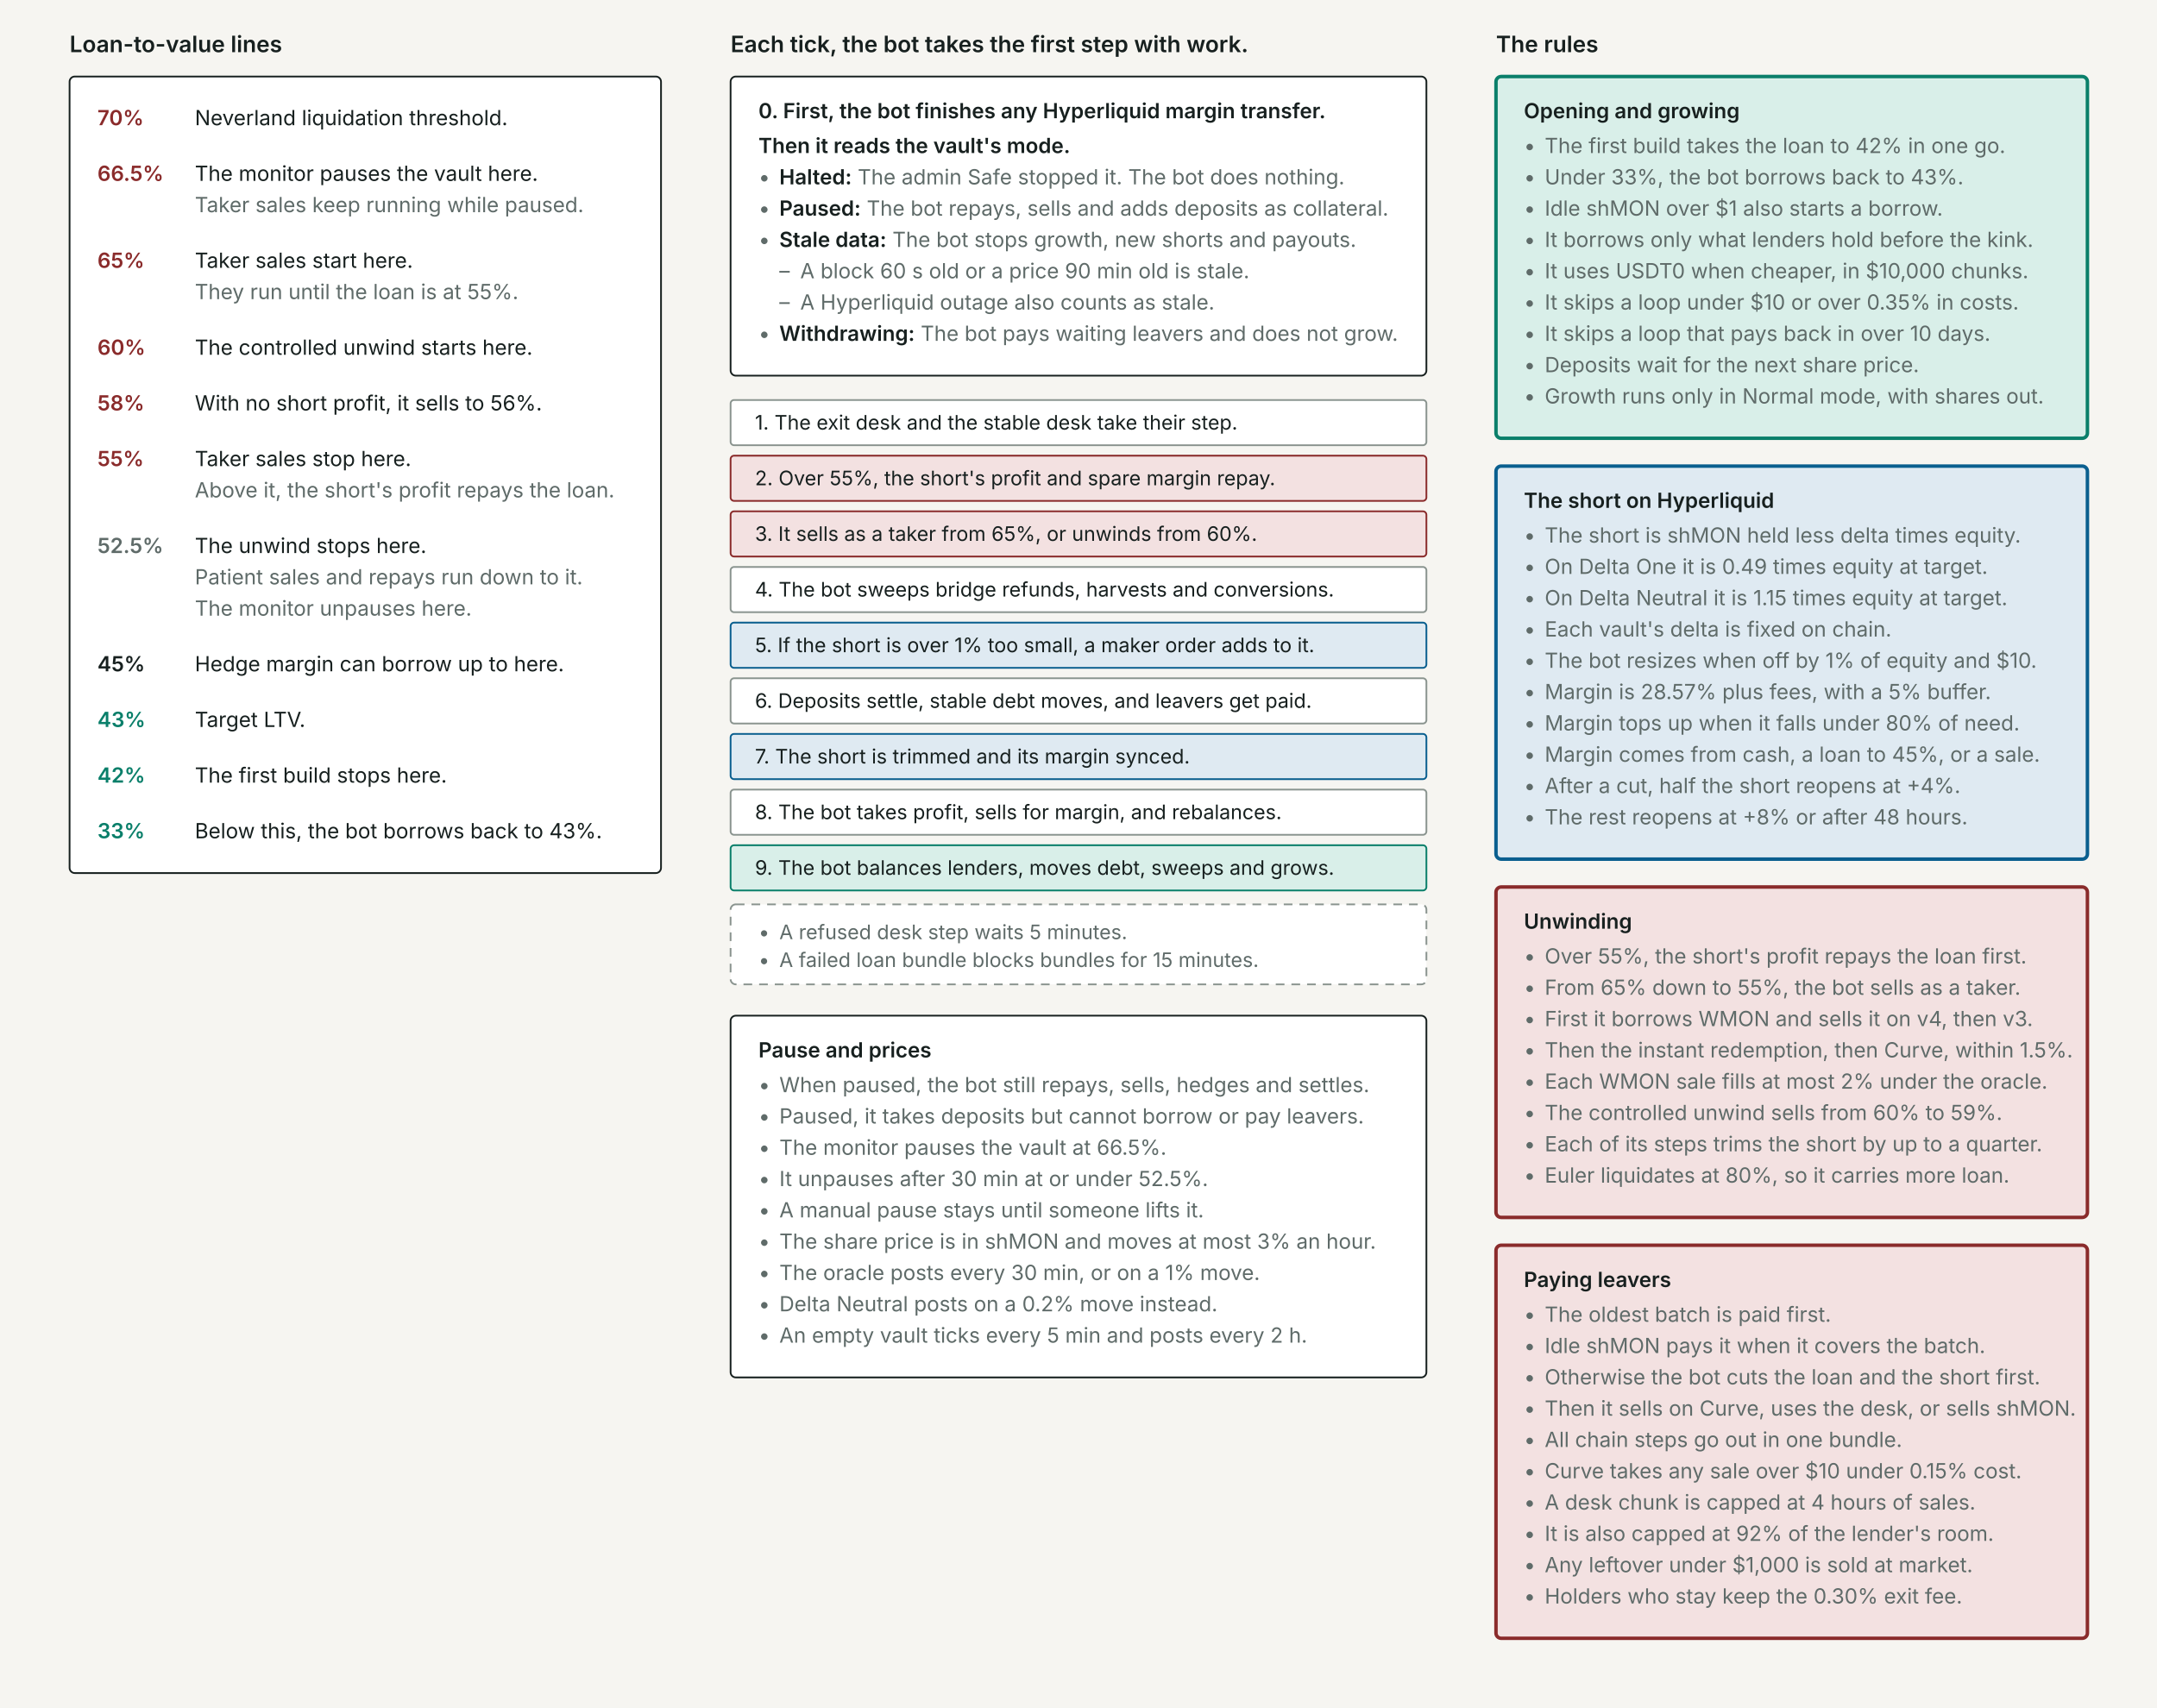
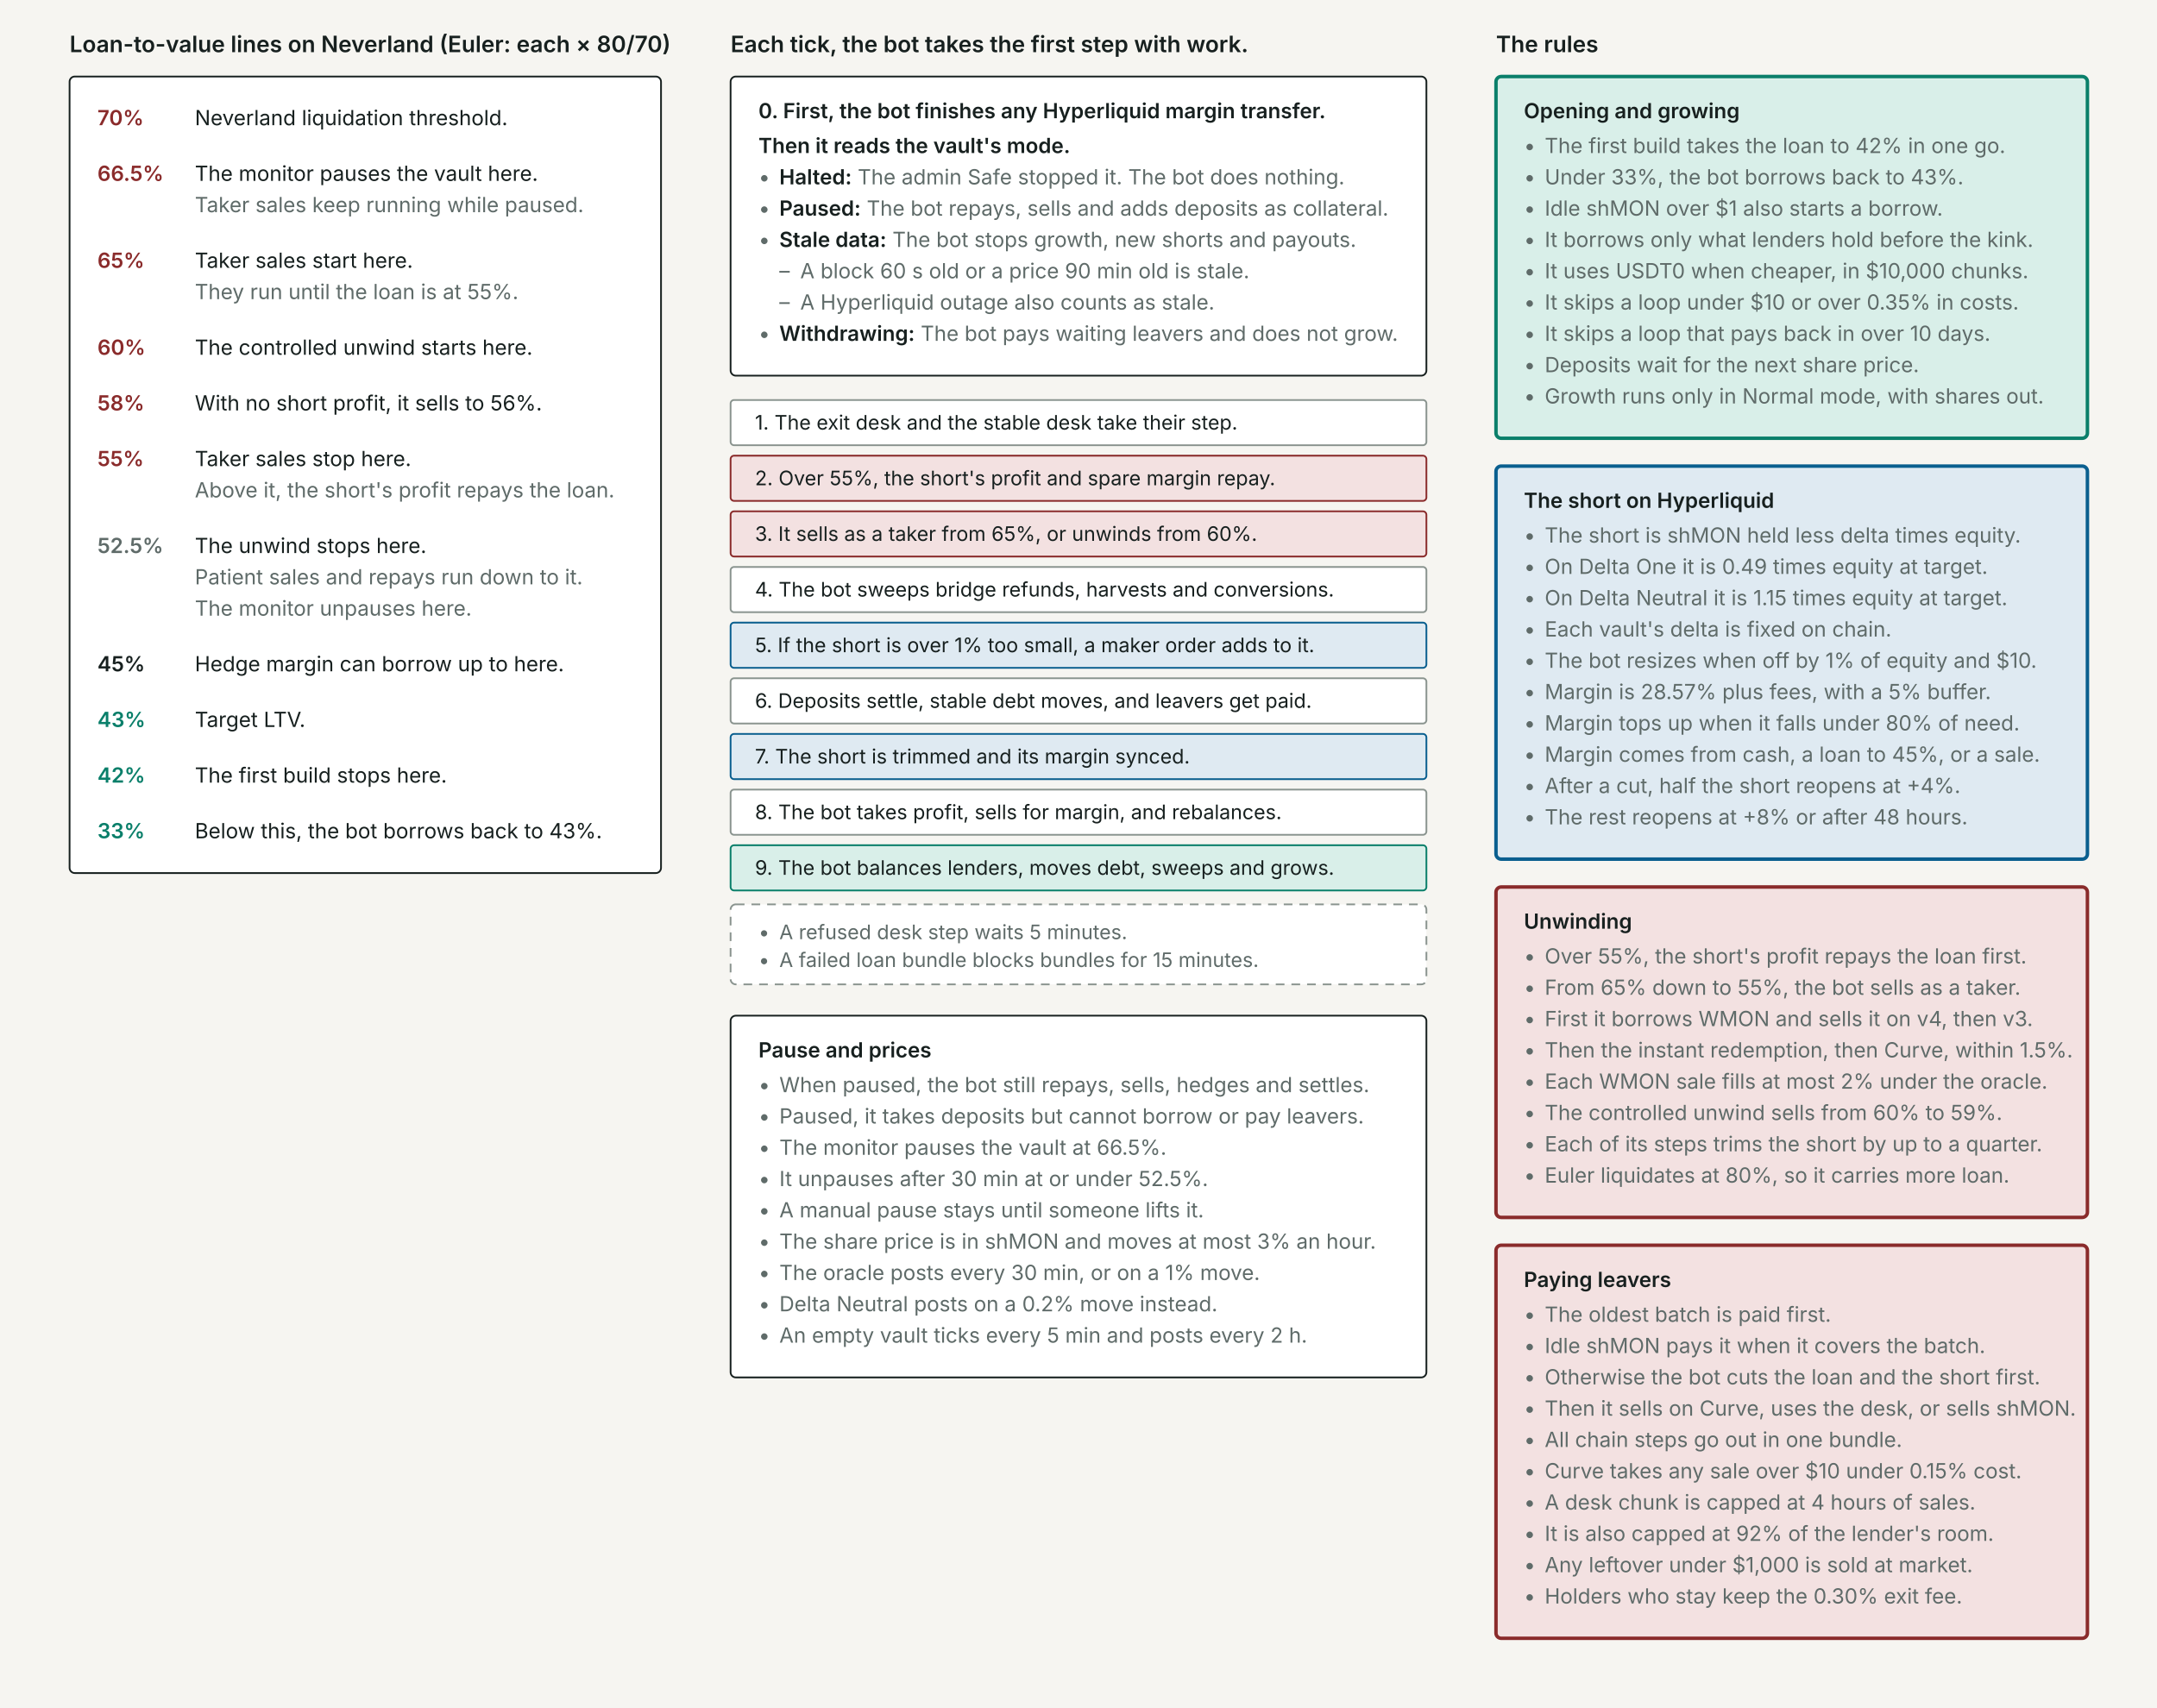
<svg xmlns="http://www.w3.org/2000/svg" width="1240" height="982" viewBox="0 0 1240 982" role="img" aria-label="The bot's loan-to-value lines, the order it tries steps each tick, and its rules for growing, the Hyperliquid short, unwinding, and paying leavers." style="color:#17201f">
  <rect x="0" y="0" width="1240" height="982" fill="#f6f5f1" />
  <g font-family="IBM Plex Sans, system-ui, -apple-system, Segoe UI, sans-serif" font-size="12" fill="#17201f">
-     <text x="40" y="30" font-weight="600" font-size="13">Loan-to-value lines</text>
+     <text x="40" y="30" font-weight="600" font-size="13">Loan-to-value lines on Neverland (Euler: each × 80/70)</text>
    <rect x="40" y="44" width="340" height="458" rx="3" fill="#ffffff" stroke="#17201f" />
    <text x="56" y="72" font-weight="600" fill="#8a2b2b">70%</text>
    <text x="112" y="72">Neverland liquidation threshold.</text>
    <text x="56" y="104" font-weight="600" fill="#8a2b2b">66.5%</text>
    <text x="112" y="104">The monitor pauses the vault here.</text>
    <text x="112" y="122" fill="#5f6b69">Taker sales keep running while paused.</text>
    <text x="56" y="154" font-weight="600" fill="#8a2b2b">65%</text>
    <text x="112" y="154">Taker sales start here.</text>
    <text x="112" y="172" fill="#5f6b69">They run until the loan is at 55%.</text>
    <text x="56" y="204" font-weight="600" fill="#8a2b2b">60%</text>
    <text x="112" y="204">The controlled unwind starts here.</text>
    <text x="56" y="236" font-weight="600" fill="#8a2b2b">58%</text>
    <text x="112" y="236">With no short profit, it sells to 56%.</text>
    <text x="56" y="268" font-weight="600" fill="#8a2b2b">55%</text>
    <text x="112" y="268">Taker sales stop here.</text>
    <text x="112" y="286" fill="#5f6b69">Above it, the short's profit repays the loan.</text>
    <text x="56" y="318" font-weight="600" fill="#5f6b69">52.5%</text>
    <text x="112" y="318">The unwind stops here.</text>
    <text x="112" y="336" fill="#5f6b69">Patient sales and repays run down to it.</text>
    <text x="112" y="354" fill="#5f6b69">The monitor unpauses here.</text>
    <text x="56" y="386" font-weight="600" fill="#17201f">45%</text>
    <text x="112" y="386">Hedge margin can borrow up to here.</text>
    <text x="56" y="418" font-weight="600" fill="#0a7f6a">43%</text>
    <text x="112" y="418">Target LTV.</text>
    <text x="56" y="450" font-weight="600" fill="#0a7f6a">42%</text>
    <text x="112" y="450">The first build stops here.</text>
    <text x="56" y="482" font-weight="600" fill="#0a7f6a">33%</text>
    <text x="112" y="482">Below this, the bot borrows back to 43%.</text>
    <text x="420" y="30" font-weight="600" font-size="13">Each tick, the bot takes the first step with work.</text>
    <rect x="420" y="44" width="400" height="172" rx="3" fill="#ffffff" stroke="#17201f" />
    <text x="436" y="68" font-weight="600">0. First, the bot finishes any Hyperliquid margin transfer.</text>
    <text x="436" y="88" font-weight="600">Then it reads the vault's mode.</text>
    <text x="436" y="106" fill="#5f6b69">•</text>
    <text x="448" y="106" fill="#5f6b69">
      <tspan font-weight="600" fill="#17201f">Halted:</tspan> The admin Safe stopped it. The bot does nothing.</text>
    <text x="436" y="124" fill="#5f6b69">•</text>
    <text x="448" y="124" fill="#5f6b69">
      <tspan font-weight="600" fill="#17201f">Paused:</tspan> The bot repays, sells and adds deposits as collateral.</text>
    <text x="436" y="142" fill="#5f6b69">•</text>
    <text x="448" y="142" fill="#5f6b69">
      <tspan font-weight="600" fill="#17201f">Stale data:</tspan> The bot stops growth, new shorts and payouts.</text>
    <text x="448" y="160" fill="#5f6b69">–</text>
    <text x="460" y="160" fill="#5f6b69">A block 60 s old or a price 90 min old is stale.</text>
    <text x="448" y="178" fill="#5f6b69">–</text>
    <text x="460" y="178" fill="#5f6b69">A Hyperliquid outage also counts as stale.</text>
    <text x="436" y="196" fill="#5f6b69">•</text>
    <text x="448" y="196" fill="#5f6b69">
      <tspan font-weight="600" fill="#17201f">Withdrawing:</tspan> The bot pays waiting leavers and does not grow.</text>
    <g font-size="11.5">
      <rect x="420" y="230" width="400" height="26" rx="2" fill="#ffffff" stroke="#8a948f" />
      <text x="434" y="247">1. The exit desk and the stable desk take their step.</text>
      <rect x="420" y="262" width="400" height="26" rx="2" fill="#f3e1e1" stroke="#8a2b2b" />
      <text x="434" y="279">2. Over 55%, the short's profit and spare margin repay.</text>
      <rect x="420" y="294" width="400" height="26" rx="2" fill="#f3e1e1" stroke="#8a2b2b" />
      <text x="434" y="311">3. It sells as a taker from 65%, or unwinds from 60%.</text>
      <rect x="420" y="326" width="400" height="26" rx="2" fill="#ffffff" stroke="#8a948f" />
      <text x="434" y="343">4. The bot sweeps bridge refunds, harvests and conversions.</text>
      <rect x="420" y="358" width="400" height="26" rx="2" fill="#dfeaf2" stroke="#0a5f8f" />
      <text x="434" y="375">5. If the short is over 1% too small, a maker order adds to it.</text>
      <rect x="420" y="390" width="400" height="26" rx="2" fill="#ffffff" stroke="#8a948f" />
      <text x="434" y="407">6. Deposits settle, stable debt moves, and leavers get paid.</text>
      <rect x="420" y="422" width="400" height="26" rx="2" fill="#dfeaf2" stroke="#0a5f8f" />
      <text x="434" y="439">7. The short is trimmed and its margin synced.</text>
      <rect x="420" y="454" width="400" height="26" rx="2" fill="#ffffff" stroke="#8a948f" />
      <text x="434" y="471">8. The bot takes profit, sells for margin, and rebalances.</text>
      <rect x="420" y="486" width="400" height="26" rx="2" fill="#d9efe9" stroke="#0a7f6a" />
      <text x="434" y="503">9. The bot balances lenders, moves debt, sweeps and grows.</text>
    </g>
    <rect x="420" y="520" width="400" height="46" rx="3" fill="#ffffff" stroke="#8a948f" stroke-dasharray="5 4" />
    <text x="436" y="540" fill="#5f6b69" font-size="11.5">•</text>
    <text x="448" y="540" fill="#5f6b69" font-size="11.5">A refused desk step waits 5 minutes.</text>
    <text x="436" y="556" fill="#5f6b69" font-size="11.5">•</text>
    <text x="448" y="556" fill="#5f6b69" font-size="11.5">A failed loan bundle blocks bundles for 15 minutes.</text>
    <rect x="420" y="584" width="400" height="208" rx="3" fill="#ffffff" stroke="#17201f" />
    <text x="436" y="608" font-weight="600">Pause and prices</text>
    <text x="436" y="628" fill="#5f6b69">•</text>
    <text x="448" y="628" fill="#5f6b69">When paused, the bot still repays, sells, hedges and settles.</text>
    <text x="436" y="646" fill="#5f6b69">•</text>
    <text x="448" y="646" fill="#5f6b69">Paused, it takes deposits but cannot borrow or pay leavers.</text>
    <text x="436" y="664" fill="#5f6b69">•</text>
    <text x="448" y="664" fill="#5f6b69">The monitor pauses the vault at 66.5%.</text>
    <text x="436" y="682" fill="#5f6b69">•</text>
    <text x="448" y="682" fill="#5f6b69">It unpauses after 30 min at or under 52.5%.</text>
    <text x="436" y="700" fill="#5f6b69">•</text>
    <text x="448" y="700" fill="#5f6b69">A manual pause stays until someone lifts it.</text>
    <text x="436" y="718" fill="#5f6b69">•</text>
    <text x="448" y="718" fill="#5f6b69">The share price is in shMON and moves at most 3% an hour.</text>
    <text x="436" y="736" fill="#5f6b69">•</text>
    <text x="448" y="736" fill="#5f6b69">The oracle posts every 30 min, or on a 1% move.</text>
    <text x="436" y="754" fill="#5f6b69">•</text>
    <text x="448" y="754" fill="#5f6b69">Delta Neutral posts on a 0.2% move instead.</text>
    <text x="436" y="772" fill="#5f6b69">•</text>
    <text x="448" y="772" fill="#5f6b69">An empty vault ticks every 5 min and posts every 2 h.</text>
    <text x="860" y="30" font-weight="600" font-size="13">The rules</text>
    <rect x="860" y="44" width="340" height="208" rx="3" fill="#d9efe9" stroke="#0a7f6a" stroke-width="2" />
    <text x="876" y="68" font-weight="600">Opening and growing</text>
    <text x="876" y="88" fill="#5f6b69">•</text>
    <text x="888" y="88" fill="#5f6b69">The first build takes the loan to 42% in one go.</text>
    <text x="876" y="106" fill="#5f6b69">•</text>
    <text x="888" y="106" fill="#5f6b69">Under 33%, the bot borrows back to 43%.</text>
    <text x="876" y="124" fill="#5f6b69">•</text>
    <text x="888" y="124" fill="#5f6b69">Idle shMON over $1 also starts a borrow.</text>
    <text x="876" y="142" fill="#5f6b69">•</text>
    <text x="888" y="142" fill="#5f6b69">It borrows only what lenders hold before the kink.</text>
    <text x="876" y="160" fill="#5f6b69">•</text>
    <text x="888" y="160" fill="#5f6b69">It uses USDT0 when cheaper, in $10,000 chunks.</text>
    <text x="876" y="178" fill="#5f6b69">•</text>
    <text x="888" y="178" fill="#5f6b69">It skips a loop under $10 or over 0.35% in costs.</text>
    <text x="876" y="196" fill="#5f6b69">•</text>
    <text x="888" y="196" fill="#5f6b69">It skips a loop that pays back in over 10 days.</text>
    <text x="876" y="214" fill="#5f6b69">•</text>
    <text x="888" y="214" fill="#5f6b69">Deposits wait for the next share price.</text>
    <text x="876" y="232" fill="#5f6b69">•</text>
    <text x="888" y="232" fill="#5f6b69">Growth runs only in Normal mode, with shares out.</text>
    <rect x="860" y="268" width="340" height="226" rx="3" fill="#dfeaf2" stroke="#0a5f8f" stroke-width="2" />
    <text x="876" y="292" font-weight="600">The short on Hyperliquid</text>
    <text x="876" y="312" fill="#5f6b69">•</text>
    <text x="888" y="312" fill="#5f6b69">The short is shMON held less delta times equity.</text>
    <text x="876" y="330" fill="#5f6b69">•</text>
    <text x="888" y="330" fill="#5f6b69">On Delta One it is 0.49 times equity at target.</text>
    <text x="876" y="348" fill="#5f6b69">•</text>
    <text x="888" y="348" fill="#5f6b69">On Delta Neutral it is 1.15 times equity at target.</text>
    <text x="876" y="366" fill="#5f6b69">•</text>
    <text x="888" y="366" fill="#5f6b69">Each vault's delta is fixed on chain.</text>
    <text x="876" y="384" fill="#5f6b69">•</text>
    <text x="888" y="384" fill="#5f6b69">The bot resizes when off by 1% of equity and $10.</text>
    <text x="876" y="402" fill="#5f6b69">•</text>
    <text x="888" y="402" fill="#5f6b69">Margin is 28.57% plus fees, with a 5% buffer.</text>
    <text x="876" y="420" fill="#5f6b69">•</text>
    <text x="888" y="420" fill="#5f6b69">Margin tops up when it falls under 80% of need.</text>
    <text x="876" y="438" fill="#5f6b69">•</text>
    <text x="888" y="438" fill="#5f6b69">Margin comes from cash, a loan to 45%, or a sale.</text>
    <text x="876" y="456" fill="#5f6b69">•</text>
    <text x="888" y="456" fill="#5f6b69">After a cut, half the short reopens at +4%.</text>
    <text x="876" y="474" fill="#5f6b69">•</text>
    <text x="888" y="474" fill="#5f6b69">The rest reopens at +8% or after 48 hours.</text>
    <rect x="860" y="510" width="340" height="190" rx="3" fill="#f3e1e1" stroke="#8a2b2b" stroke-width="2" />
    <text x="876" y="534" font-weight="600">Unwinding</text>
    <text x="876" y="554" fill="#5f6b69">•</text>
    <text x="888" y="554" fill="#5f6b69">Over 55%, the short's profit repays the loan first.</text>
    <text x="876" y="572" fill="#5f6b69">•</text>
    <text x="888" y="572" fill="#5f6b69">From 65% down to 55%, the bot sells as a taker.</text>
    <text x="876" y="590" fill="#5f6b69">•</text>
    <text x="888" y="590" fill="#5f6b69">First it borrows WMON and sells it on v4, then v3.</text>
    <text x="876" y="608" fill="#5f6b69">•</text>
    <text x="888" y="608" fill="#5f6b69">Then the instant redemption, then Curve, within 1.5%.</text>
    <text x="876" y="626" fill="#5f6b69">•</text>
    <text x="888" y="626" fill="#5f6b69">Each WMON sale fills at most 2% under the oracle.</text>
    <text x="876" y="644" fill="#5f6b69">•</text>
    <text x="888" y="644" fill="#5f6b69">The controlled unwind sells from 60% to 59%.</text>
    <text x="876" y="662" fill="#5f6b69">•</text>
    <text x="888" y="662" fill="#5f6b69">Each of its steps trims the short by up to a quarter.</text>
    <text x="876" y="680" fill="#5f6b69">•</text>
    <text x="888" y="680" fill="#5f6b69">Euler liquidates at 80%, so it carries more loan.</text>
    <rect x="860" y="716" width="340" height="226" rx="3" fill="#f3e1e1" stroke="#8a2b2b" stroke-width="2" />
    <text x="876" y="740" font-weight="600">Paying leavers</text>
    <text x="876" y="760" fill="#5f6b69">•</text>
    <text x="888" y="760" fill="#5f6b69">The oldest batch is paid first.</text>
    <text x="876" y="778" fill="#5f6b69">•</text>
    <text x="888" y="778" fill="#5f6b69">Idle shMON pays it when it covers the batch.</text>
    <text x="876" y="796" fill="#5f6b69">•</text>
    <text x="888" y="796" fill="#5f6b69">Otherwise the bot cuts the loan and the short first.</text>
    <text x="876" y="814" fill="#5f6b69">•</text>
    <text x="888" y="814" fill="#5f6b69">Then it sells on Curve, uses the desk, or sells shMON.</text>
    <text x="876" y="832" fill="#5f6b69">•</text>
    <text x="888" y="832" fill="#5f6b69">All chain steps go out in one bundle.</text>
    <text x="876" y="850" fill="#5f6b69">•</text>
    <text x="888" y="850" fill="#5f6b69">Curve takes any sale over $10 under 0.15% cost.</text>
    <text x="876" y="868" fill="#5f6b69">•</text>
    <text x="888" y="868" fill="#5f6b69">A desk chunk is capped at 4 hours of sales.</text>
    <text x="876" y="886" fill="#5f6b69">•</text>
    <text x="888" y="886" fill="#5f6b69">It is also capped at 92% of the lender's room.</text>
    <text x="876" y="904" fill="#5f6b69">•</text>
    <text x="888" y="904" fill="#5f6b69">Any leftover under $1,000 is sold at market.</text>
    <text x="876" y="922" fill="#5f6b69">•</text>
    <text x="888" y="922" fill="#5f6b69">Holders who stay keep the 0.30% exit fee.</text>
  </g>
</svg>
